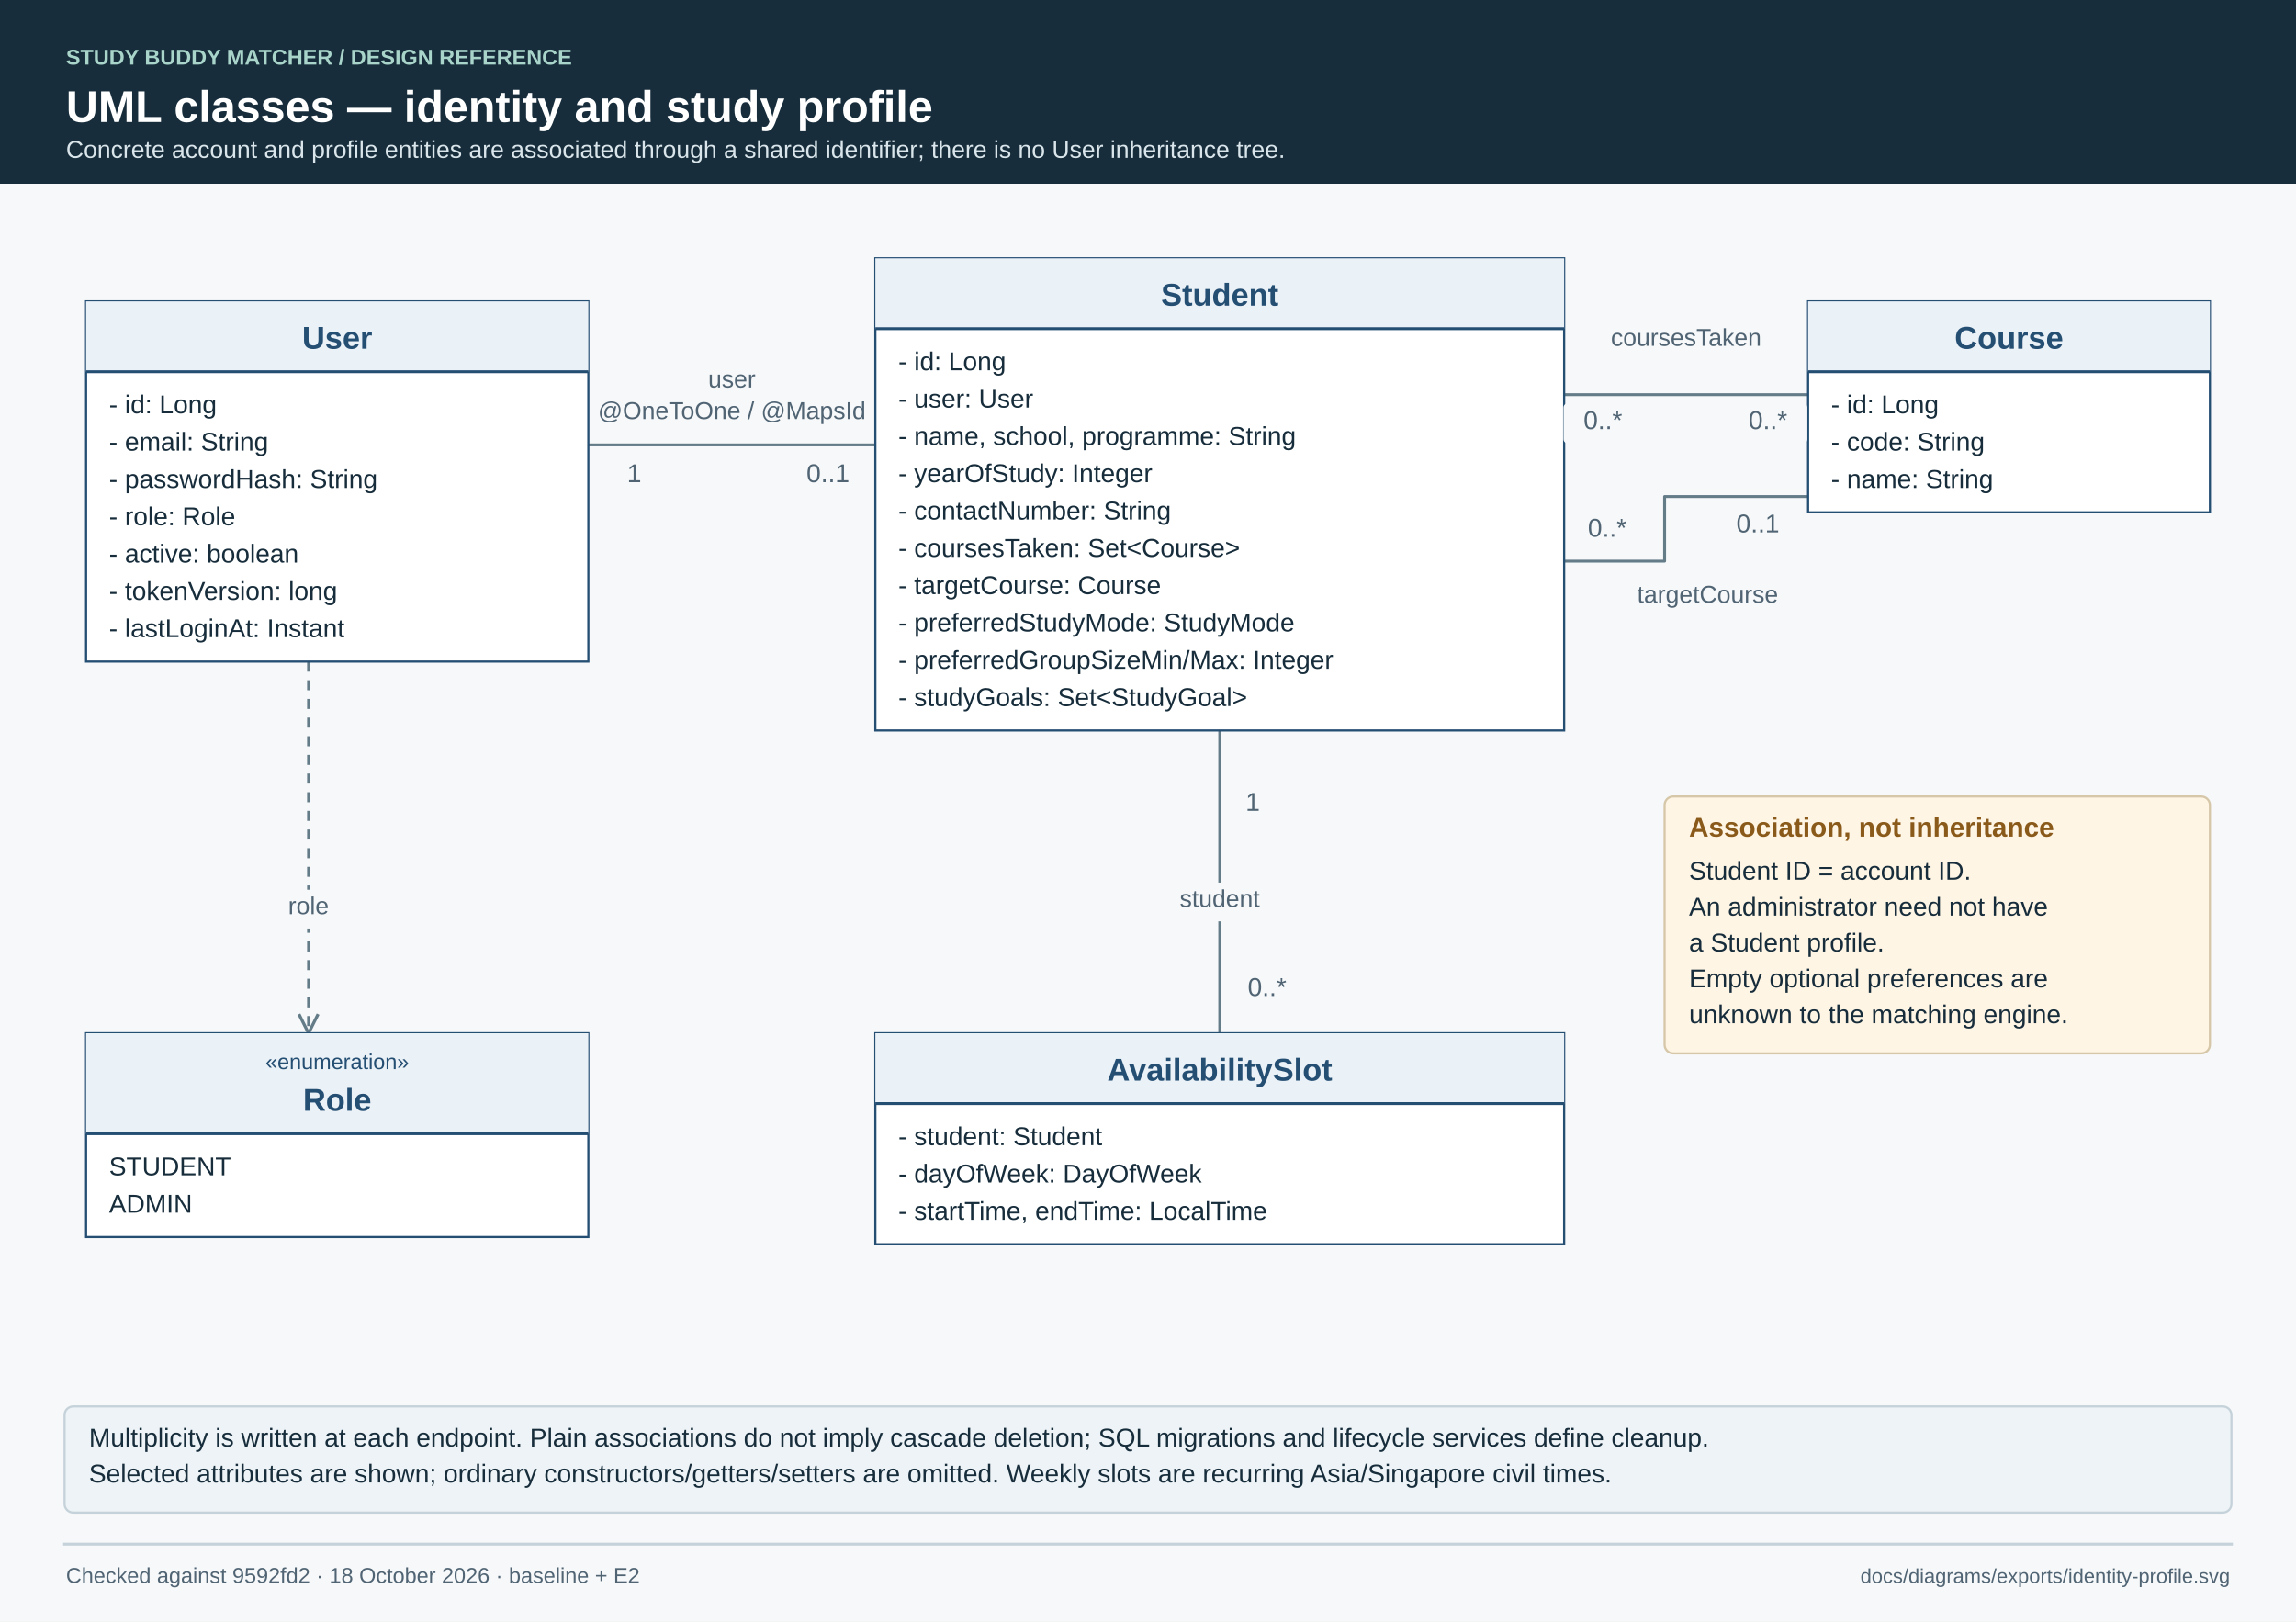
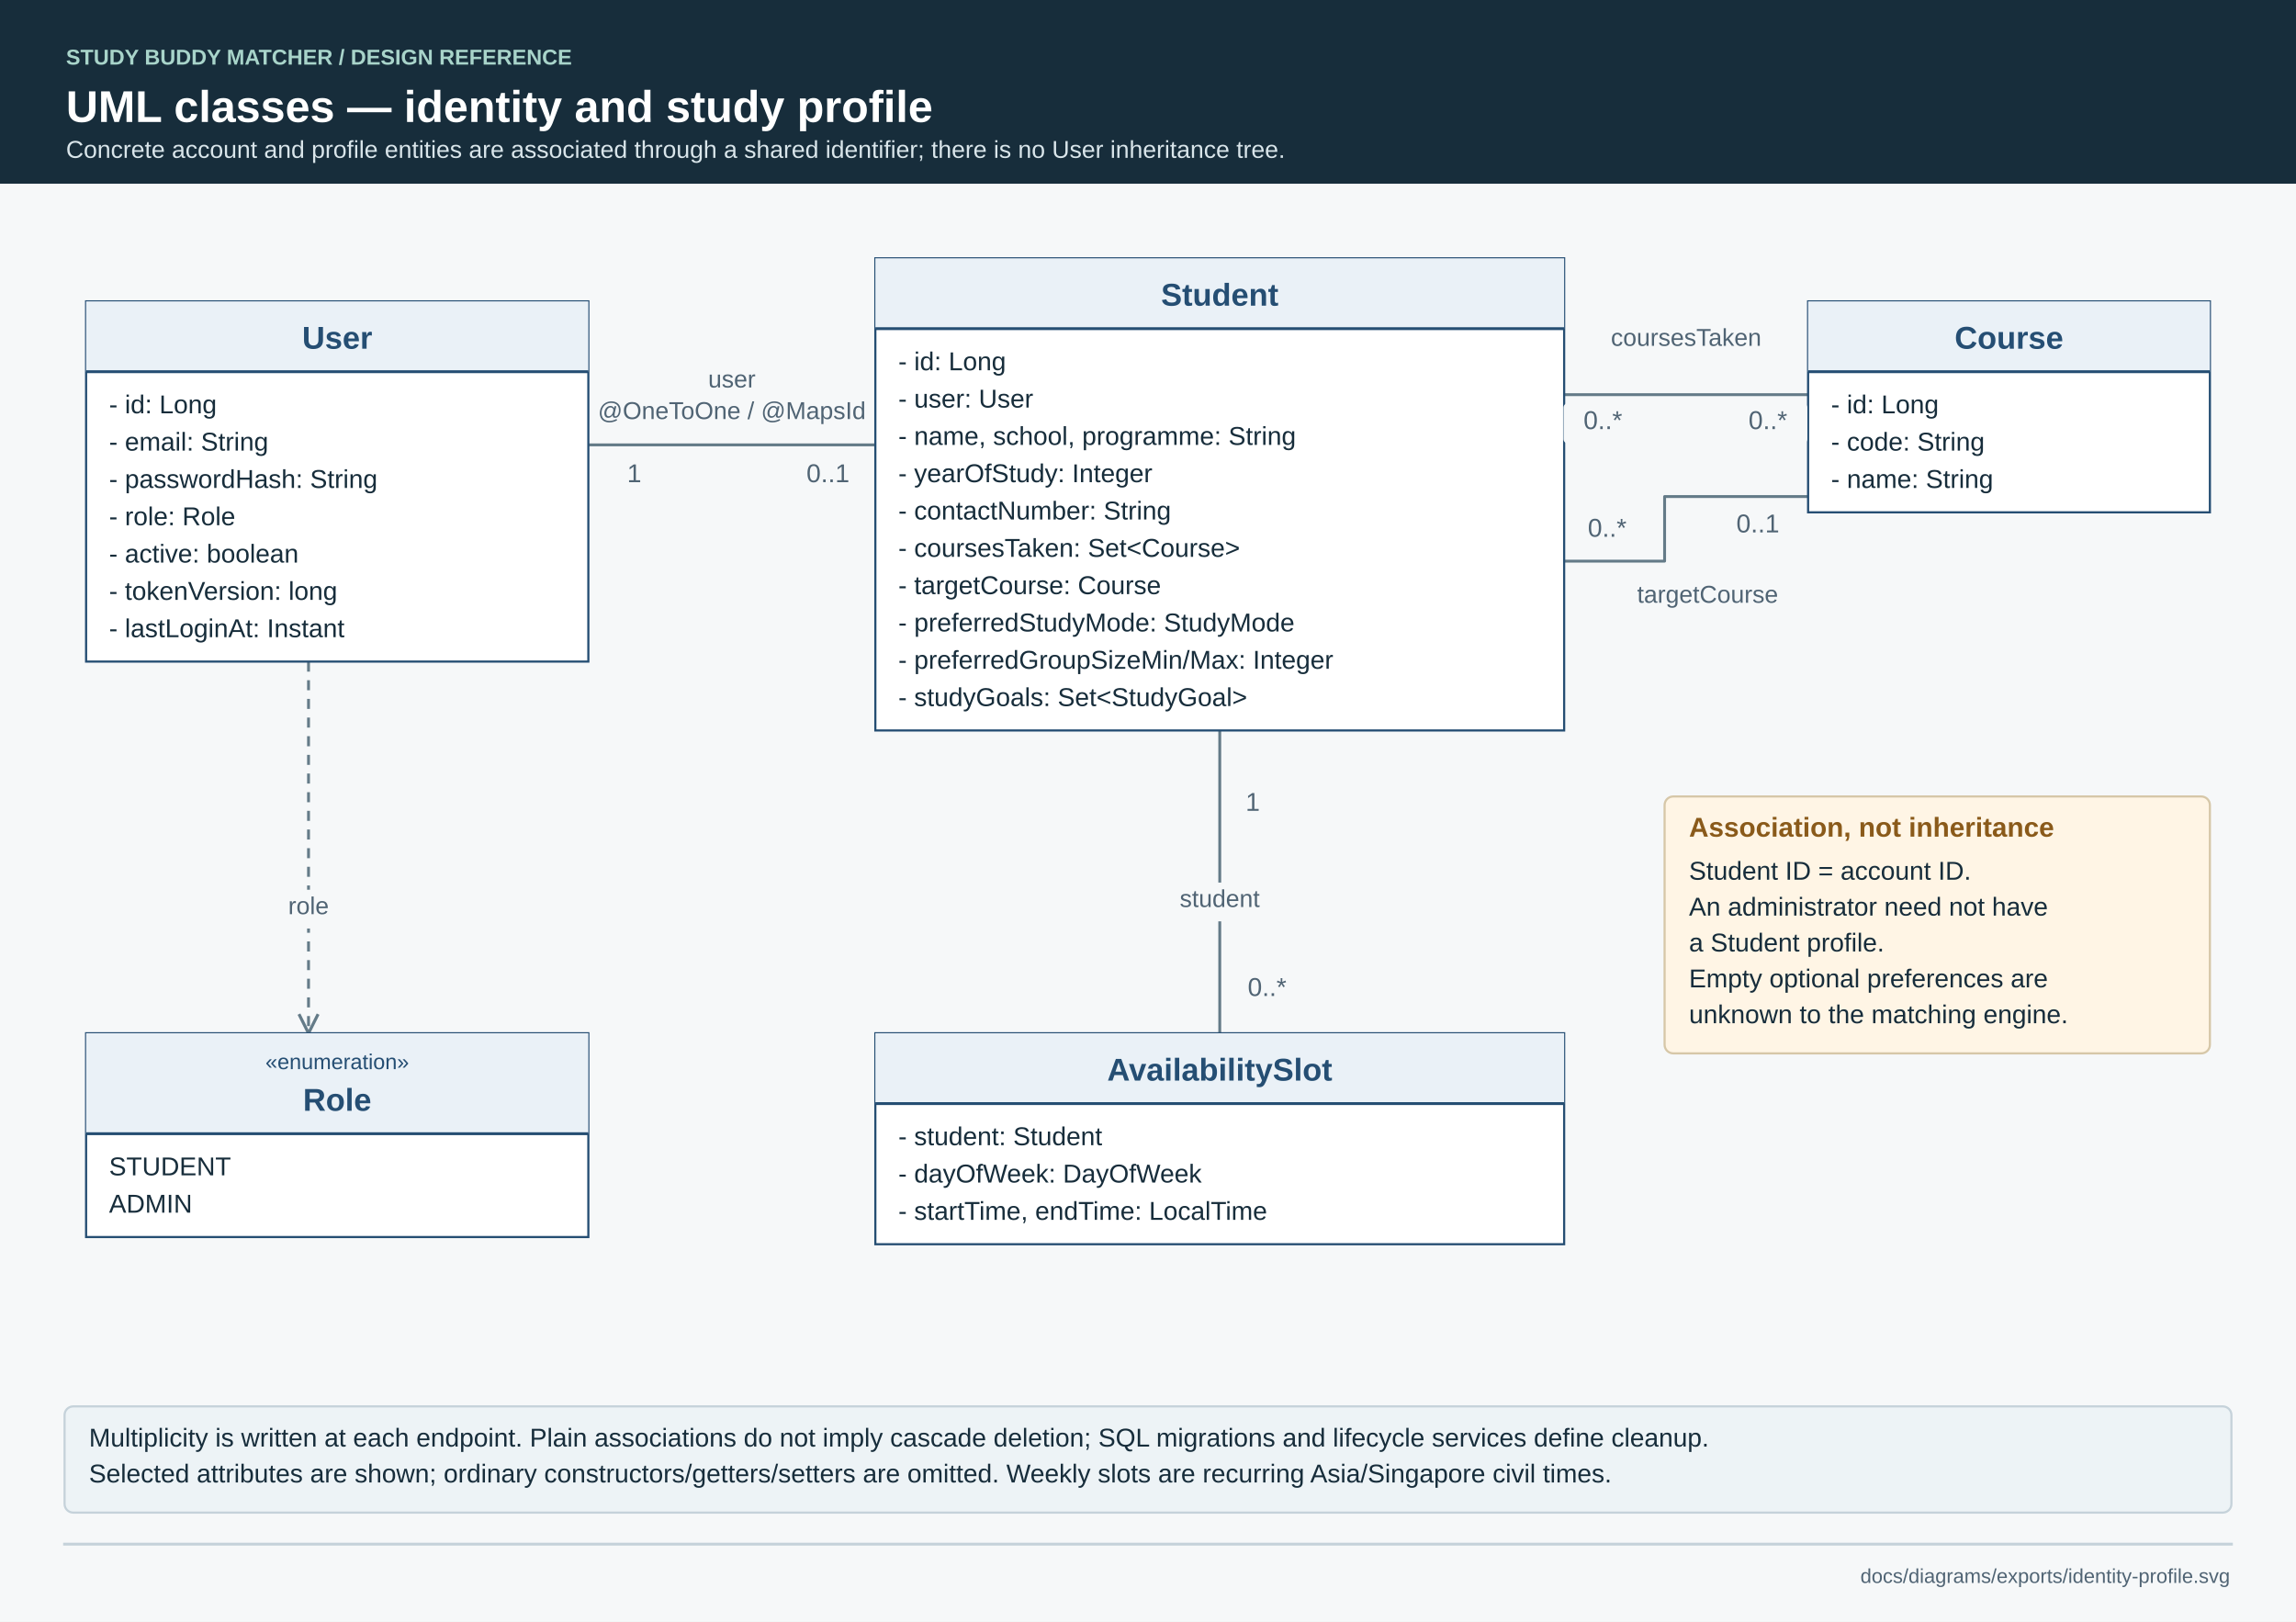
<svg xmlns="http://www.w3.org/2000/svg" width="1600" height="1130" viewBox="0 0 1600 1130" role="img" aria-labelledby="title description">
  <defs>
    <marker id="arrow" viewBox="0 0 12 12" refX="11" refY="6" markerWidth="8" markerHeight="8" orient="auto-start-reverse">
      <path d="M 1 1 L 11 6 L 1 11" fill="none" stroke="#647b88" stroke-width="1.6" />
    </marker>
    <marker id="triangle" viewBox="0 0 14 14" refX="13" refY="7" markerWidth="12" markerHeight="12" orient="auto-start-reverse">
      <path d="M 1 1 L 13 7 L 1 13 Z" fill="white" stroke="#647b88" stroke-width="1.4" />
    </marker>
    <marker id="diamond" viewBox="0 0 16 12" refX="1" refY="6" markerWidth="13" markerHeight="10" orient="auto-start-reverse">
      <path d="M 1 6 L 8 1 L 15 6 L 8 11 Z" fill="#647b88" stroke="#647b88" />
    </marker>
  </defs>
  <g font-family="Tahoma, Verdana, Arial, sans-serif">
    <rect x="0" y="0" width="1600" height="1130" rx="0" fill="#f6f8f9" stroke="none" stroke-width="1.5" />
    <rect x="0" y="0" width="1600" height="128" rx="0" fill="#172d3b" stroke="none" stroke-width="1.5" />
    <polyline points="44,1076 1556,1076" fill="none" stroke="#c5d2da" stroke-width="2" stroke-linejoin="round" />
    <polyline points="610,310 410,310" fill="none" stroke="#647b88" stroke-width="2" stroke-linejoin="round" />
    <polyline points="215,461 215,720" fill="none" stroke="#647b88" stroke-width="2" stroke-linejoin="round" stroke-dasharray="7 6" marker-end="url(#arrow)" />
    <polyline points="1090,275 1260,275" fill="none" stroke="#647b88" stroke-width="2" stroke-linejoin="round" />
    <polyline points="1090,391 1160,391 1160,346 1260,346" fill="none" stroke="#647b88" stroke-width="2" stroke-linejoin="round" />
    <polyline points="850,509 850,720" fill="none" stroke="#647b88" stroke-width="2" stroke-linejoin="round" />
    <rect x="60" y="210" width="350" height="251" rx="0" fill="white" stroke="#254e73" stroke-width="1.5" data-class="User" />
    <rect x="60" y="210" width="350" height="49" rx="0" fill="#eaf1f7" stroke="none" stroke-width="1.5" />
    <polyline points="60,259 410,259" fill="none" stroke="#254e73" stroke-width="2" stroke-linejoin="round" />
    <rect x="610" y="180" width="480" height="329" rx="0" fill="white" stroke="#254e73" stroke-width="1.5" data-class="Student" />
    <rect x="610" y="180" width="480" height="49" rx="0" fill="#eaf1f7" stroke="none" stroke-width="1.5" />
    <polyline points="610,229 1090,229" fill="none" stroke="#254e73" stroke-width="2" stroke-linejoin="round" />
    <rect x="1260" y="210" width="280" height="147" rx="0" fill="white" stroke="#254e73" stroke-width="1.5" data-class="Course" />
    <rect x="1260" y="210" width="280" height="49" rx="0" fill="#eaf1f7" stroke="none" stroke-width="1.5" />
    <polyline points="1260,259 1540,259" fill="none" stroke="#254e73" stroke-width="2" stroke-linejoin="round" />
    <rect x="610" y="720" width="480" height="147" rx="0" fill="white" stroke="#254e73" stroke-width="1.5" data-class="AvailabilitySlot" />
    <rect x="610" y="720" width="480" height="49" rx="0" fill="#eaf1f7" stroke="none" stroke-width="1.5" />
    <polyline points="610,769 1090,769" fill="none" stroke="#254e73" stroke-width="2" stroke-linejoin="round" />
    <rect x="60" y="720" width="350" height="142" rx="0" fill="white" stroke="#254e73" stroke-width="1.5" data-class="Role" />
    <rect x="60" y="720" width="350" height="70" rx="0" fill="#eaf1f7" stroke="none" stroke-width="1.5" />
    <polyline points="60,790 410,790" fill="none" stroke="#254e73" stroke-width="2" stroke-linejoin="round" />
    <rect x="1160" y="555" width="380" height="179" rx="6" fill="#fff5e5" stroke="#d6c7a8" stroke-width="1.5" />
    <rect x="45" y="980" width="1510" height="74" rx="6" fill="#edf3f6" stroke="#c5d2da" stroke-width="1.5" />
    <text x="46" y="45" font-size="15" fill="#a8d4ca" font-weight="700" text-anchor="start">STUDY BUDDY MATCHER  /  DESIGN REFERENCE</text>
    <text x="46" y="85" font-size="31" fill="#ffffff" font-weight="700" text-anchor="start">UML classes — identity and study profile</text>
    <text x="46" y="110" font-size="17" fill="#d9e5ea" font-weight="400" text-anchor="start">Concrete account and profile entities are associated through a shared identifier; there is no User inheritance tree.</text>
-     <text x="46" y="1103" font-size="15" fill="#506474" font-weight="400" text-anchor="start">Checked against 9592fd2 · 18 October 2026 · baseline + E2</text>
    <text x="1554" y="1103" font-size="14" fill="#506474" font-weight="400" text-anchor="end">docs/diagrams/exports/identity-profile.svg</text>
    <text x="235.0" y="243" font-size="22" fill="#254e73" font-weight="700" text-anchor="middle">User</text>
    <text x="76" y="288" font-size="18" fill="#172d3b" font-weight="400" text-anchor="start">- id: Long</text>
    <text x="76" y="314" font-size="18" fill="#172d3b" font-weight="400" text-anchor="start">- email: String</text>
    <text x="76" y="340" font-size="18" fill="#172d3b" font-weight="400" text-anchor="start">- passwordHash: String</text>
    <text x="76" y="366" font-size="18" fill="#172d3b" font-weight="400" text-anchor="start">- role: Role</text>
    <text x="76" y="392" font-size="18" fill="#172d3b" font-weight="400" text-anchor="start">- active: boolean</text>
    <text x="76" y="418" font-size="18" fill="#172d3b" font-weight="400" text-anchor="start">- tokenVersion: long</text>
    <text x="76" y="444" font-size="18" fill="#172d3b" font-weight="400" text-anchor="start">- lastLoginAt: Instant</text>
    <text x="850.0" y="213" font-size="22" fill="#254e73" font-weight="700" text-anchor="middle">Student</text>
    <text x="626" y="258" font-size="18" fill="#172d3b" font-weight="400" text-anchor="start">- id: Long</text>
    <text x="626" y="284" font-size="18" fill="#172d3b" font-weight="400" text-anchor="start">- user: User</text>
    <text x="626" y="310" font-size="18" fill="#172d3b" font-weight="400" text-anchor="start">- name, school, programme: String</text>
    <text x="626" y="336" font-size="18" fill="#172d3b" font-weight="400" text-anchor="start">- yearOfStudy: Integer</text>
    <text x="626" y="362" font-size="18" fill="#172d3b" font-weight="400" text-anchor="start">- contactNumber: String</text>
    <text x="626" y="388" font-size="18" fill="#172d3b" font-weight="400" text-anchor="start">- coursesTaken: Set&lt;Course&gt;</text>
    <text x="626" y="414" font-size="18" fill="#172d3b" font-weight="400" text-anchor="start">- targetCourse: Course</text>
    <text x="626" y="440" font-size="18" fill="#172d3b" font-weight="400" text-anchor="start">- preferredStudyMode: StudyMode</text>
    <text x="626" y="466" font-size="18" fill="#172d3b" font-weight="400" text-anchor="start">- preferredGroupSizeMin/Max: Integer</text>
    <text x="626" y="492" font-size="18" fill="#172d3b" font-weight="400" text-anchor="start">- studyGoals: Set&lt;StudyGoal&gt;</text>
    <text x="1400.0" y="243" font-size="22" fill="#254e73" font-weight="700" text-anchor="middle">Course</text>
    <text x="1276" y="288" font-size="18" fill="#172d3b" font-weight="400" text-anchor="start">- id: Long</text>
    <text x="1276" y="314" font-size="18" fill="#172d3b" font-weight="400" text-anchor="start">- code: String</text>
    <text x="1276" y="340" font-size="18" fill="#172d3b" font-weight="400" text-anchor="start">- name: String</text>
    <text x="850.0" y="753" font-size="22" fill="#254e73" font-weight="700" text-anchor="middle">AvailabilitySlot</text>
    <text x="626" y="798" font-size="18" fill="#172d3b" font-weight="400" text-anchor="start">- student: Student</text>
    <text x="626" y="824" font-size="18" fill="#172d3b" font-weight="400" text-anchor="start">- dayOfWeek: DayOfWeek</text>
    <text x="626" y="850" font-size="18" fill="#172d3b" font-weight="400" text-anchor="start">- startTime, endTime: LocalTime</text>
    <text x="235.0" y="745" font-size="15" fill="#254e73" font-weight="400" text-anchor="middle">«enumeration»</text>
    <text x="235.0" y="774" font-size="22" fill="#254e73" font-weight="700" text-anchor="middle">Role</text>
    <text x="76" y="819" font-size="18" fill="#172d3b" font-weight="400" text-anchor="start">STUDENT</text>
    <text x="76" y="845" font-size="18" fill="#172d3b" font-weight="400" text-anchor="start">ADMIN</text>
    <rect x="414.79" y="253" width="190.42" height="49" rx="3" fill="#f6f8f9" stroke="none" stroke-width="1.5" />
    <text x="510" y="270" font-size="17" fill="#506474" font-weight="400" text-anchor="middle">user</text>
    <text x="510" y="292" font-size="17" fill="#506474" font-weight="400" text-anchor="middle">@OneToOne / @MapsId</text>
    <rect x="429.14" y="318" width="25.72" height="28" rx="3" fill="#f6f8f9" stroke="none" stroke-width="1.5" />
    <text x="442" y="336" font-size="18" fill="#506474" font-weight="400" text-anchor="middle">1</text>
    <rect x="549.56" y="318" width="54.88" height="28" rx="3" fill="#f6f8f9" stroke="none" stroke-width="1.5" />
    <text x="577" y="336" font-size="18" fill="#506474" font-weight="400" text-anchor="middle">0..1</text>
    <rect x="188.64" y="620" width="52.72" height="27" rx="3" fill="#f6f8f9" stroke="none" stroke-width="1.5" />
    <text x="215" y="637" font-size="17" fill="#506474" font-weight="400" text-anchor="middle">role</text>
    <rect x="1111.92" y="224" width="126.16" height="27" rx="3" fill="#f6f8f9" stroke="none" stroke-width="1.5" />
    <text x="1175" y="241" font-size="17" fill="#506474" font-weight="400" text-anchor="middle">coursesTaken</text>
    <rect x="1089.56" y="281" width="54.88" height="28" rx="3" fill="#f6f8f9" stroke="none" stroke-width="1.5" />
    <text x="1117" y="299" font-size="18" fill="#506474" font-weight="400" text-anchor="middle">0..*</text>
    <rect x="1204.56" y="281" width="54.88" height="28" rx="3" fill="#f6f8f9" stroke="none" stroke-width="1.5" />
    <text x="1232" y="299" font-size="18" fill="#506474" font-weight="400" text-anchor="middle">0..*</text>
    <rect x="1126.92" y="403" width="126.16" height="27" rx="3" fill="#f6f8f9" stroke="none" stroke-width="1.5" />
    <text x="1190" y="420" font-size="17" fill="#506474" font-weight="400" text-anchor="middle">targetCourse</text>
    <rect x="1092.56" y="356" width="54.88" height="28" rx="3" fill="#f6f8f9" stroke="none" stroke-width="1.5" />
    <text x="1120" y="374" font-size="18" fill="#506474" font-weight="400" text-anchor="middle">0..*</text>
    <rect x="1197.56" y="353" width="54.88" height="28" rx="3" fill="#f6f8f9" stroke="none" stroke-width="1.5" />
    <text x="1225" y="371" font-size="18" fill="#506474" font-weight="400" text-anchor="middle">0..1</text>
    <rect x="860.14" y="547" width="25.72" height="28" rx="3" fill="#f6f8f9" stroke="none" stroke-width="1.5" />
    <text x="873" y="565" font-size="18" fill="#506474" font-weight="400" text-anchor="middle">1</text>
    <rect x="855.56" y="676" width="54.88" height="28" rx="3" fill="#f6f8f9" stroke="none" stroke-width="1.5" />
    <text x="883" y="694" font-size="18" fill="#506474" font-weight="400" text-anchor="middle">0..*</text>
    <rect x="809.87" y="615" width="80.26" height="27" rx="3" fill="#f6f8f9" stroke="none" stroke-width="1.5" />
    <text x="850" y="632" font-size="17" fill="#506474" font-weight="400" text-anchor="middle">student</text>
    <text x="1177" y="583" font-size="19" fill="#8a5a1a" font-weight="700" text-anchor="start">Association, not inheritance</text>
    <text x="1177" y="613" font-size="18" fill="#172d3b" font-weight="400" text-anchor="start">Student ID = account ID.</text>
    <text x="1177" y="638" font-size="18" fill="#172d3b" font-weight="400" text-anchor="start">An administrator need not have</text>
    <text x="1177" y="663" font-size="18" fill="#172d3b" font-weight="400" text-anchor="start">a Student profile.</text>
    <text x="1177" y="688" font-size="18" fill="#172d3b" font-weight="400" text-anchor="start">Empty optional preferences are</text>
    <text x="1177" y="713" font-size="18" fill="#172d3b" font-weight="400" text-anchor="start">unknown to the matching engine.</text>
    <text x="62" y="1008" font-size="18" fill="#172d3b" font-weight="400" text-anchor="start">Multiplicity is written at each endpoint. Plain associations do not imply cascade deletion; SQL migrations and lifecycle services define cleanup.</text>
    <text x="62" y="1033" font-size="18" fill="#172d3b" font-weight="400" text-anchor="start">Selected attributes are shown; ordinary constructors/getters/setters are omitted. Weekly slots are recurring Asia/Singapore civil times.</text>
  </g>
</svg>
